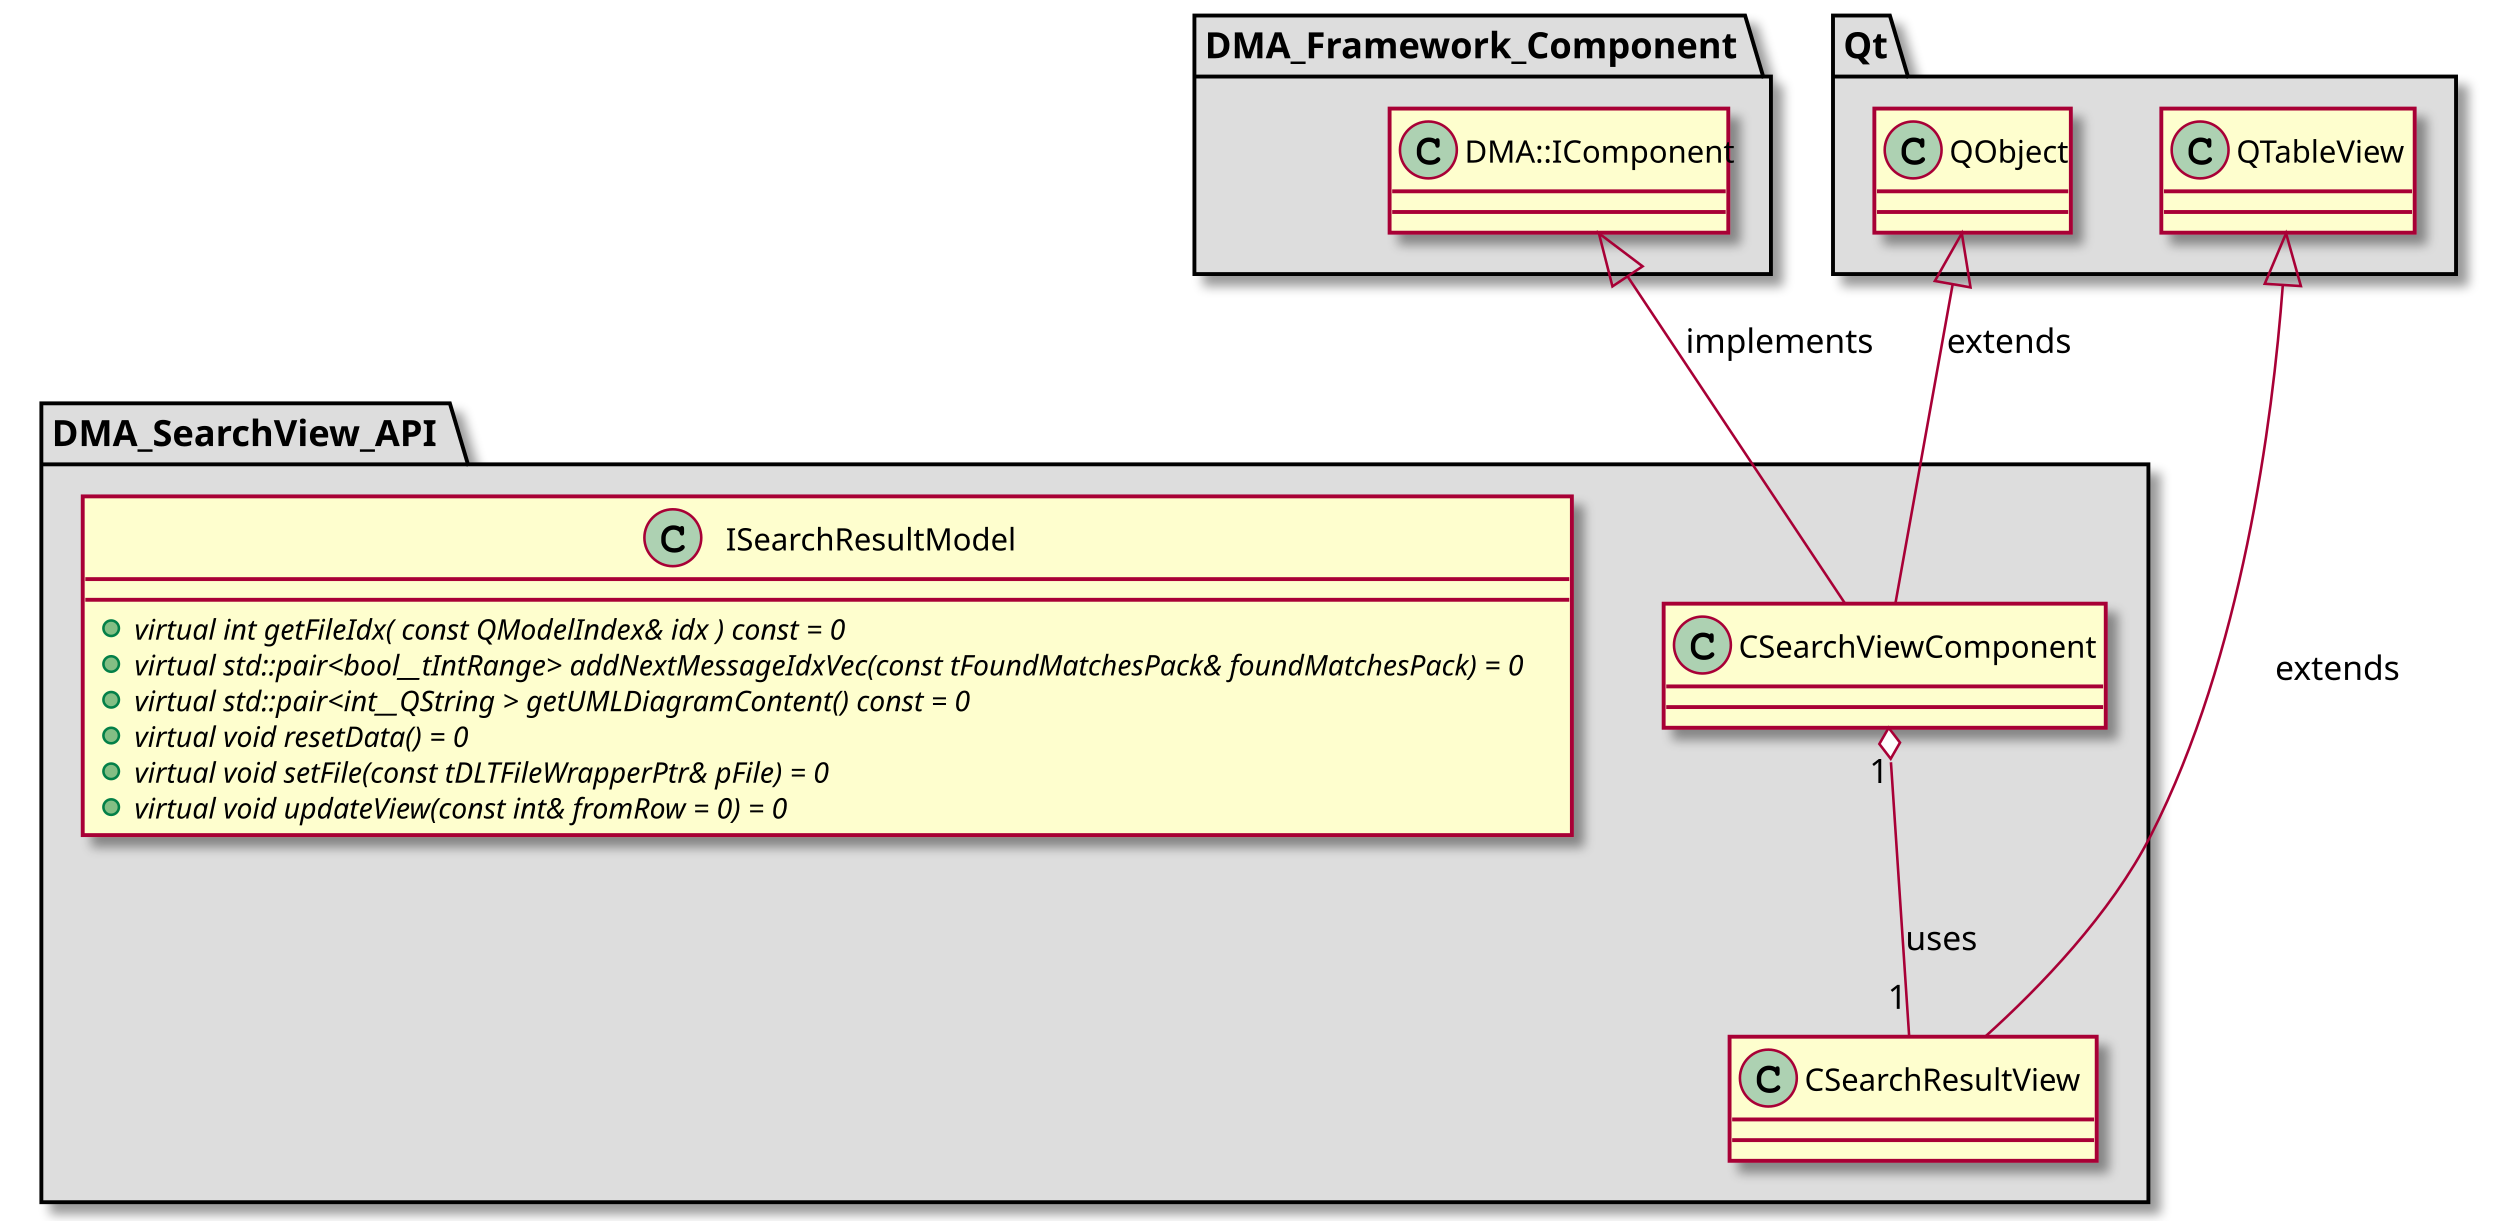
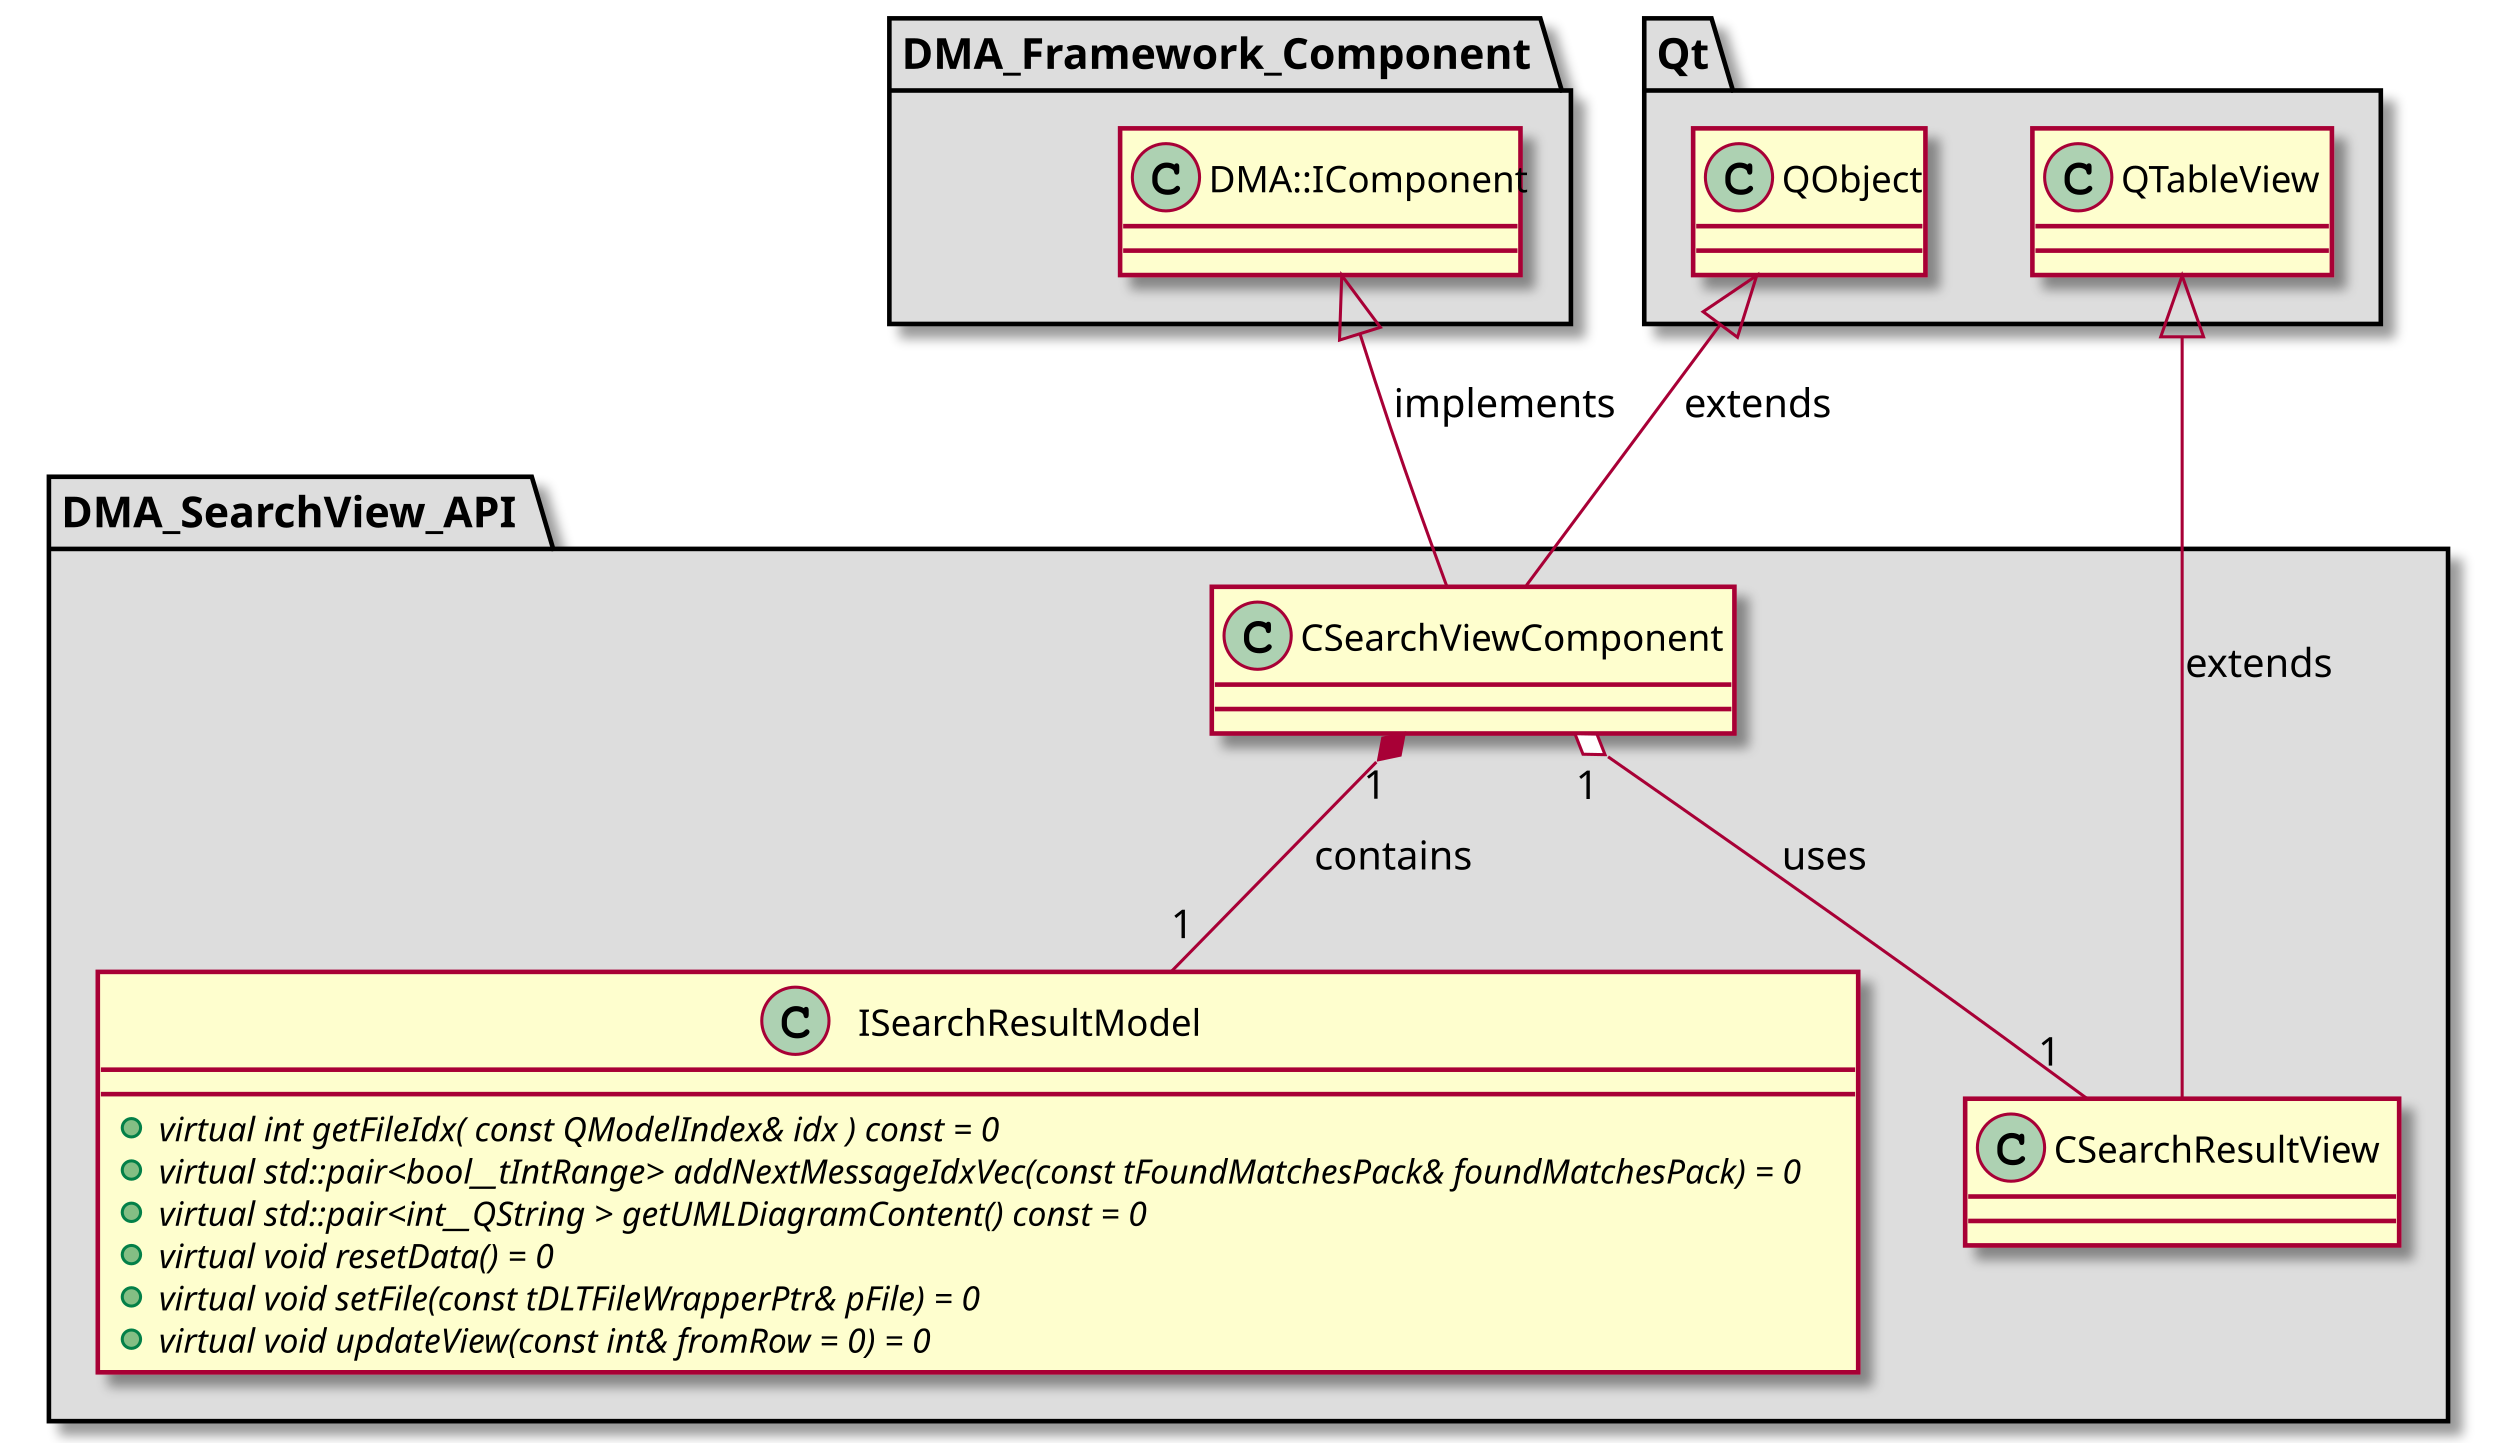
- <svg xmlns="http://www.w3.org/2000/svg" contentScriptType="application/ecmascript" contentStyleType="text/css" height="472px" preserveAspectRatio="none" style="width:967px;height:472px;background:#FEFEFE;" version="1.1" viewBox="0 0 967 472" width="967px" zoomAndPan="magnify">
+ <svg xmlns="http://www.w3.org/2000/svg" contentScriptType="application/ecmascript" contentStyleType="text/css" height="472px" preserveAspectRatio="none" style="width:818px;height:472px;background:#FEFEFE;" version="1.1" viewBox="0 0 818 472" width="818px" zoomAndPan="magnify">
  <defs>
-     <filter height="300%" id="f1fn431lnisz4c" width="300%" x="-1" y="-1">
+     <filter height="300%" id="f110l96rxs7wcw" width="300%" x="-1" y="-1">
      <feGaussianBlur result="blurOut" stdDeviation="2.0" />
      <feColorMatrix in="blurOut" result="blurOut2" type="matrix" values="0 0 0 0 0 0 0 0 0 0 0 0 0 0 0 0 0 0 .4 0" />
      <feOffset dx="4.0" dy="4.0" in="blurOut2" result="blurOut3" />
      <feBlend in="SourceGraphic" in2="blurOut3" mode="normal" />
    </filter>
  </defs>
  <g>
-     <polygon fill="#DDDDDD" filter="url(#f1fn431lnisz4c)" points="462,6,675,6,682,29.609,685,29.609,685,106,462,106,462,6" style="stroke:#000000;stroke-width:1.5;" />
-     <line style="stroke:#000000;stroke-width:1.5;" x1="462" x2="682" y1="29.609" y2="29.609" />
-     <text fill="#000000" font-family="sans-serif" font-size="14" font-weight="bold" lengthAdjust="spacingAndGlyphs" textLength="207" x="466" y="22.533">DMA_Framework_Component</text>
-     <polygon fill="#DDDDDD" filter="url(#f1fn431lnisz4c)" points="16,156,174,156,181,179.609,831,179.609,831,465,16,465,16,156" style="stroke:#000000;stroke-width:1.5;" />
+     <polygon fill="#DDDDDD" filter="url(#f110l96rxs7wcw)" points="291,6,504,6,511,29.609,514,29.609,514,106,291,106,291,6" style="stroke:#000000;stroke-width:1.5;" />
+     <line style="stroke:#000000;stroke-width:1.5;" x1="291" x2="511" y1="29.609" y2="29.609" />
+     <text fill="#000000" font-family="sans-serif" font-size="14" font-weight="bold" lengthAdjust="spacingAndGlyphs" textLength="207" x="295" y="22.533">DMA_Framework_Component</text>
+     <polygon fill="#DDDDDD" filter="url(#f110l96rxs7wcw)" points="16,156,174,156,181,179.609,801,179.609,801,465,16,465,16,156" style="stroke:#000000;stroke-width:1.5;" />
    <line style="stroke:#000000;stroke-width:1.5;" x1="16" x2="181" y1="179.609" y2="179.609" />
    <text fill="#000000" font-family="sans-serif" font-size="14" font-weight="bold" lengthAdjust="spacingAndGlyphs" textLength="152" x="20" y="172.533">DMA_SearchView_API</text>
-     <polygon fill="#DDDDDD" filter="url(#f1fn431lnisz4c)" points="709,6,731,6,738,29.609,950,29.609,950,106,709,106,709,6" style="stroke:#000000;stroke-width:1.5;" />
-     <line style="stroke:#000000;stroke-width:1.5;" x1="709" x2="738" y1="29.609" y2="29.609" />
-     <text fill="#000000" font-family="sans-serif" font-size="14" font-weight="bold" lengthAdjust="spacingAndGlyphs" textLength="16" x="713" y="22.533">Qt</text>
-     <rect codeLine="8" fill="#FEFECE" filter="url(#f1fn431lnisz4c)" height="48" id="DMA::IComponent" style="stroke:#A80036;stroke-width:1.5;" width="131" x="537.5" y="42" />
-     <ellipse cx="552.5" cy="58" fill="#ADD1B2" rx="11" ry="11" style="stroke:#A80036;stroke-width:1.0;" />
-     <path d="M555.266,53.875 Q555.422,53.656 555.609,53.547 Q555.797,53.438 556.016,53.438 Q556.391,53.438 556.625,53.695 Q556.859,53.953 556.859,54.562 L556.859,56.016 Q556.859,56.625 556.625,56.891 Q556.391,57.156 556.016,57.156 Q555.672,57.156 555.469,56.953 Q555.266,56.766 555.156,56.25 Q555.109,55.891 554.922,55.703 Q554.594,55.328 553.984,55.109 Q553.375,54.891 552.75,54.891 Q551.984,54.891 551.352,55.219 Q550.719,55.547 550.227,56.297 Q549.734,57.047 549.734,58.078 L549.734,59.172 Q549.734,60.406 550.625,61.227 Q551.516,62.047 553.109,62.047 Q554.047,62.047 554.703,61.797 Q555.094,61.641 555.516,61.203 Q555.781,60.938 555.93,60.859 Q556.078,60.781 556.281,60.781 Q556.609,60.781 556.867,61.039 Q557.125,61.297 557.125,61.641 Q557.125,61.984 556.781,62.391 Q556.281,62.969 555.484,63.297 Q554.406,63.75 553.109,63.75 Q551.594,63.75 550.391,63.125 Q549.406,62.625 548.719,61.555 Q548.031,60.484 548.031,59.203 L548.031,58.047 Q548.031,56.719 548.648,55.57 Q549.266,54.422 550.359,53.805 Q551.453,53.188 552.688,53.188 Q553.422,53.188 554.07,53.352 Q554.719,53.516 555.266,53.875 Z " fill="#000000" />
-     <text fill="#000000" font-family="sans-serif" font-size="12" lengthAdjust="spacingAndGlyphs" textLength="99" x="566.5" y="62.91">DMA::IComponent</text>
-     <line style="stroke:#A80036;stroke-width:1.5;" x1="538.5" x2="667.5" y1="74" y2="74" />
-     <line style="stroke:#A80036;stroke-width:1.5;" x1="538.5" x2="667.5" y1="82" y2="82" />
-     <rect codeLine="17" fill="#FEFECE" filter="url(#f1fn431lnisz4c)" height="48" id="CSearchResultView" style="stroke:#A80036;stroke-width:1.5;" width="142" x="669" y="401" />
-     <ellipse cx="684" cy="417" fill="#ADD1B2" rx="11" ry="11" style="stroke:#A80036;stroke-width:1.0;" />
-     <path d="M686.766,412.875 Q686.922,412.656 687.109,412.547 Q687.297,412.438 687.516,412.438 Q687.891,412.438 688.125,412.695 Q688.359,412.953 688.359,413.562 L688.359,415.016 Q688.359,415.625 688.125,415.891 Q687.891,416.156 687.516,416.156 Q687.172,416.156 686.969,415.953 Q686.766,415.766 686.656,415.25 Q686.609,414.891 686.422,414.703 Q686.094,414.328 685.484,414.109 Q684.875,413.891 684.25,413.891 Q683.484,413.891 682.852,414.219 Q682.219,414.547 681.727,415.297 Q681.234,416.047 681.234,417.078 L681.234,418.172 Q681.234,419.406 682.125,420.227 Q683.016,421.047 684.609,421.047 Q685.547,421.047 686.203,420.797 Q686.594,420.641 687.016,420.203 Q687.281,419.938 687.43,419.859 Q687.578,419.781 687.781,419.781 Q688.109,419.781 688.367,420.039 Q688.625,420.297 688.625,420.641 Q688.625,420.984 688.281,421.391 Q687.781,421.969 686.984,422.297 Q685.906,422.75 684.609,422.75 Q683.094,422.75 681.891,422.125 Q680.906,421.625 680.219,420.555 Q679.531,419.484 679.531,418.203 L679.531,417.047 Q679.531,415.719 680.148,414.57 Q680.766,413.422 681.859,412.805 Q682.953,412.188 684.188,412.188 Q684.922,412.188 685.57,412.352 Q686.219,412.516 686.766,412.875 Z " fill="#000000" />
-     <text fill="#000000" font-family="sans-serif" font-size="12" lengthAdjust="spacingAndGlyphs" textLength="110" x="698" y="421.91">CSearchResultView</text>
-     <line style="stroke:#A80036;stroke-width:1.5;" x1="670" x2="810" y1="433" y2="433" />
-     <line style="stroke:#A80036;stroke-width:1.5;" x1="670" x2="810" y1="441" y2="441" />
-     <rect codeLine="21" fill="#FEFECE" filter="url(#f1fn431lnisz4c)" height="48" id="CSearchViewComponent" style="stroke:#A80036;stroke-width:1.5;" width="171" x="643.5" y="233.5" />
-     <ellipse cx="658.5" cy="249.5" fill="#ADD1B2" rx="11" ry="11" style="stroke:#A80036;stroke-width:1.0;" />
-     <path d="M661.266,245.375 Q661.422,245.156 661.609,245.047 Q661.797,244.938 662.016,244.938 Q662.391,244.938 662.625,245.195 Q662.859,245.453 662.859,246.062 L662.859,247.516 Q662.859,248.125 662.625,248.391 Q662.391,248.656 662.016,248.656 Q661.672,248.656 661.469,248.453 Q661.266,248.266 661.156,247.75 Q661.109,247.391 660.922,247.203 Q660.594,246.828 659.984,246.609 Q659.375,246.391 658.75,246.391 Q657.984,246.391 657.352,246.719 Q656.719,247.047 656.227,247.797 Q655.734,248.547 655.734,249.578 L655.734,250.672 Q655.734,251.906 656.625,252.727 Q657.516,253.547 659.109,253.547 Q660.047,253.547 660.703,253.297 Q661.094,253.141 661.516,252.703 Q661.781,252.438 661.93,252.359 Q662.078,252.281 662.281,252.281 Q662.609,252.281 662.867,252.539 Q663.125,252.797 663.125,253.141 Q663.125,253.484 662.781,253.891 Q662.281,254.469 661.484,254.797 Q660.406,255.25 659.109,255.25 Q657.594,255.25 656.391,254.625 Q655.406,254.125 654.719,253.055 Q654.031,251.984 654.031,250.703 L654.031,249.547 Q654.031,248.219 654.648,247.07 Q655.266,245.922 656.359,245.305 Q657.453,244.688 658.688,244.688 Q659.422,244.688 660.07,244.852 Q660.719,245.016 661.266,245.375 Z " fill="#000000" />
-     <text fill="#000000" font-family="sans-serif" font-size="12" lengthAdjust="spacingAndGlyphs" textLength="139" x="672.5" y="254.41">CSearchViewComponent</text>
-     <line style="stroke:#A80036;stroke-width:1.5;" x1="644.5" x2="813.5" y1="265.5" y2="265.5" />
-     <line style="stroke:#A80036;stroke-width:1.5;" x1="644.5" x2="813.5" y1="273.5" y2="273.5" />
-     <rect codeLine="25" fill="#FEFECE" filter="url(#f1fn431lnisz4c)" height="131.016" id="ISearchResultModel" style="stroke:#A80036;stroke-width:1.5;" width="576" x="32" y="192" />
-     <ellipse cx="260.25" cy="208" fill="#ADD1B2" rx="11" ry="11" style="stroke:#A80036;stroke-width:1.0;" />
-     <path d="M263.016,203.875 Q263.172,203.656 263.359,203.547 Q263.547,203.438 263.766,203.438 Q264.141,203.438 264.375,203.695 Q264.609,203.953 264.609,204.562 L264.609,206.016 Q264.609,206.625 264.375,206.891 Q264.141,207.156 263.766,207.156 Q263.422,207.156 263.219,206.953 Q263.016,206.766 262.906,206.25 Q262.859,205.891 262.672,205.703 Q262.344,205.328 261.734,205.109 Q261.125,204.891 260.5,204.891 Q259.734,204.891 259.102,205.219 Q258.469,205.547 257.977,206.297 Q257.484,207.047 257.484,208.078 L257.484,209.172 Q257.484,210.406 258.375,211.227 Q259.266,212.047 260.859,212.047 Q261.797,212.047 262.453,211.797 Q262.844,211.641 263.266,211.203 Q263.531,210.938 263.68,210.859 Q263.828,210.781 264.031,210.781 Q264.359,210.781 264.617,211.039 Q264.875,211.297 264.875,211.641 Q264.875,211.984 264.531,212.391 Q264.031,212.969 263.234,213.297 Q262.156,213.75 260.859,213.75 Q259.344,213.75 258.141,213.125 Q257.156,212.625 256.469,211.555 Q255.781,210.484 255.781,209.203 L255.781,208.047 Q255.781,206.719 256.398,205.57 Q257.016,204.422 258.109,203.805 Q259.203,203.188 260.438,203.188 Q261.172,203.188 261.82,203.352 Q262.469,203.516 263.016,203.875 Z " fill="#000000" />
-     <text fill="#000000" font-family="sans-serif" font-size="12" lengthAdjust="spacingAndGlyphs" textLength="111" x="280.75" y="212.91">ISearchResultModel</text>
-     <line style="stroke:#A80036;stroke-width:1.5;" x1="33" x2="607" y1="224" y2="224" />
-     <line style="stroke:#A80036;stroke-width:1.5;" x1="33" x2="607" y1="232" y2="232" />
-     <ellipse cx="43" cy="243" fill="#84BE84" rx="3" ry="3" style="stroke:#038048;stroke-width:1.0;" />
-     <text fill="#000000" font-family="sans-serif" font-size="11" font-style="italic" lengthAdjust="spacingAndGlyphs" textLength="280" x="52" y="247.419">virtual int getFileIdx( const QModelIndex&amp; idx ) const = 0</text>
-     <ellipse cx="43" cy="256.836" fill="#84BE84" rx="3" ry="3" style="stroke:#038048;stroke-width:1.0;" />
-     <text fill="#000000" font-family="sans-serif" font-size="11" font-style="italic" lengthAdjust="spacingAndGlyphs" textLength="550" x="52" y="261.255">virtual std::pair&lt;bool__tIntRange&gt; addNextMessageIdxVec(const tFoundMatchesPack&amp; foundMatchesPack) = 0</text>
-     <ellipse cx="43" cy="270.672" fill="#84BE84" rx="3" ry="3" style="stroke:#038048;stroke-width:1.0;" />
-     <text fill="#000000" font-family="sans-serif" font-size="11" font-style="italic" lengthAdjust="spacingAndGlyphs" textLength="326" x="52" y="275.091">virtual std::pair&lt;int__QString &gt; getUMLDiagramContent() const = 0</text>
-     <ellipse cx="43" cy="284.508" fill="#84BE84" rx="3" ry="3" style="stroke:#038048;stroke-width:1.0;" />
-     <text fill="#000000" font-family="sans-serif" font-size="11" font-style="italic" lengthAdjust="spacingAndGlyphs" textLength="130" x="52" y="288.927">virtual void resetData() = 0</text>
-     <ellipse cx="43" cy="298.344" fill="#84BE84" rx="3" ry="3" style="stroke:#038048;stroke-width:1.0;" />
-     <text fill="#000000" font-family="sans-serif" font-size="11" font-style="italic" lengthAdjust="spacingAndGlyphs" textLength="281" x="52" y="302.763">virtual void setFile(const tDLTFileWrapperPtr&amp; pFile) = 0</text>
-     <ellipse cx="43" cy="312.18" fill="#84BE84" rx="3" ry="3" style="stroke:#038048;stroke-width:1.0;" />
-     <text fill="#000000" font-family="sans-serif" font-size="11" font-style="italic" lengthAdjust="spacingAndGlyphs" textLength="251" x="52" y="316.599">virtual void updateView(const int&amp; fromRow = 0) = 0</text>
-     <rect codeLine="40" fill="#FEFECE" filter="url(#f1fn431lnisz4c)" height="48" id="QObject" style="stroke:#A80036;stroke-width:1.5;" width="76" x="725" y="42" />
-     <ellipse cx="740" cy="58" fill="#ADD1B2" rx="11" ry="11" style="stroke:#A80036;stroke-width:1.0;" />
-     <path d="M742.766,53.875 Q742.922,53.656 743.109,53.547 Q743.297,53.438 743.516,53.438 Q743.891,53.438 744.125,53.695 Q744.359,53.953 744.359,54.562 L744.359,56.016 Q744.359,56.625 744.125,56.891 Q743.891,57.156 743.516,57.156 Q743.172,57.156 742.969,56.953 Q742.766,56.766 742.656,56.25 Q742.609,55.891 742.422,55.703 Q742.094,55.328 741.484,55.109 Q740.875,54.891 740.25,54.891 Q739.484,54.891 738.852,55.219 Q738.219,55.547 737.727,56.297 Q737.234,57.047 737.234,58.078 L737.234,59.172 Q737.234,60.406 738.125,61.227 Q739.016,62.047 740.609,62.047 Q741.547,62.047 742.203,61.797 Q742.594,61.641 743.016,61.203 Q743.281,60.938 743.43,60.859 Q743.578,60.781 743.781,60.781 Q744.109,60.781 744.367,61.039 Q744.625,61.297 744.625,61.641 Q744.625,61.984 744.281,62.391 Q743.781,62.969 742.984,63.297 Q741.906,63.75 740.609,63.75 Q739.094,63.75 737.891,63.125 Q736.906,62.625 736.219,61.555 Q735.531,60.484 735.531,59.203 L735.531,58.047 Q735.531,56.719 736.148,55.57 Q736.766,54.422 737.859,53.805 Q738.953,53.188 740.188,53.188 Q740.922,53.188 741.57,53.352 Q742.219,53.516 742.766,53.875 Z " fill="#000000" />
-     <text fill="#000000" font-family="sans-serif" font-size="12" lengthAdjust="spacingAndGlyphs" textLength="44" x="754" y="62.91">QObject</text>
-     <line style="stroke:#A80036;stroke-width:1.5;" x1="726" x2="800" y1="74" y2="74" />
-     <line style="stroke:#A80036;stroke-width:1.5;" x1="726" x2="800" y1="82" y2="82" />
-     <rect codeLine="44" fill="#FEFECE" filter="url(#f1fn431lnisz4c)" height="48" id="QTableView" style="stroke:#A80036;stroke-width:1.5;" width="98" x="836" y="42" />
-     <ellipse cx="851" cy="58" fill="#ADD1B2" rx="11" ry="11" style="stroke:#A80036;stroke-width:1.0;" />
-     <path d="M853.766,53.875 Q853.922,53.656 854.109,53.547 Q854.297,53.438 854.516,53.438 Q854.891,53.438 855.125,53.695 Q855.359,53.953 855.359,54.562 L855.359,56.016 Q855.359,56.625 855.125,56.891 Q854.891,57.156 854.516,57.156 Q854.172,57.156 853.969,56.953 Q853.766,56.766 853.656,56.25 Q853.609,55.891 853.422,55.703 Q853.094,55.328 852.484,55.109 Q851.875,54.891 851.25,54.891 Q850.484,54.891 849.852,55.219 Q849.219,55.547 848.727,56.297 Q848.234,57.047 848.234,58.078 L848.234,59.172 Q848.234,60.406 849.125,61.227 Q850.016,62.047 851.609,62.047 Q852.547,62.047 853.203,61.797 Q853.594,61.641 854.016,61.203 Q854.281,60.938 854.43,60.859 Q854.578,60.781 854.781,60.781 Q855.109,60.781 855.367,61.039 Q855.625,61.297 855.625,61.641 Q855.625,61.984 855.281,62.391 Q854.781,62.969 853.984,63.297 Q852.906,63.75 851.609,63.75 Q850.094,63.75 848.891,63.125 Q847.906,62.625 847.219,61.555 Q846.531,60.484 846.531,59.203 L846.531,58.047 Q846.531,56.719 847.148,55.57 Q847.766,54.422 848.859,53.805 Q849.953,53.188 851.188,53.188 Q851.922,53.188 852.57,53.352 Q853.219,53.516 853.766,53.875 Z " fill="#000000" />
-     <text fill="#000000" font-family="sans-serif" font-size="12" lengthAdjust="spacingAndGlyphs" textLength="66" x="865" y="62.91">QTableView</text>
-     <line style="stroke:#A80036;stroke-width:1.5;" x1="837" x2="933" y1="74" y2="74" />
-     <line style="stroke:#A80036;stroke-width:1.5;" x1="837" x2="933" y1="82" y2="82" />
-     <path codeLine="51" d="M882.984,110.406 C879.005,163.26 867.174,254.007 832,323 C816.379,353.64 788.939,381.973 768.079,400.783 " fill="none" id="QTableView-backto-CSearchResultView" style="stroke:#A80036;stroke-width:1.0;" />
-     <polygon fill="none" points="876.01,109.768,884.254,90.248,889.982,110.648,876.01,109.768" style="stroke:#A80036;stroke-width:1.0;" />
-     <text fill="#000000" font-family="sans-serif" font-size="13" lengthAdjust="spacingAndGlyphs" textLength="46" x="880" y="262.995">extends</text>
-     <path codeLine="52" d="M629.541,106.916 C655.052,145.285 692.725,201.944 713.621,233.37 " fill="none" id="DMA::IComponent-backto-CSearchViewComponent" style="stroke:#A80036;stroke-width:1.0;" />
-     <polygon fill="none" points="623.695,110.767,618.45,90.236,635.353,103.015,623.695,110.767" style="stroke:#A80036;stroke-width:1.0;" />
-     <text fill="#000000" font-family="sans-serif" font-size="13" lengthAdjust="spacingAndGlyphs" textLength="67" x="652" y="136.495">implements</text>
-     <path codeLine="53" d="M755.27,110.081 C748.406,148.343 738.635,202.797 733.15,233.37 " fill="none" id="QObject-backto-CSearchViewComponent" style="stroke:#A80036;stroke-width:1.0;" />
-     <polygon fill="none" points="748.409,108.686,758.831,90.236,762.189,111.158,748.409,108.686" style="stroke:#A80036;stroke-width:1.0;" />
-     <text fill="#000000" font-family="sans-serif" font-size="13" lengthAdjust="spacingAndGlyphs" textLength="46" x="753" y="136.495">extends</text>
-     <path codeLine="56" d="M731.415,294.835 C733.563,327.148 736.638,373.419 738.466,400.917 " fill="none" id="CSearchViewComponent-backto-CSearchResultView" style="stroke:#A80036;stroke-width:1.0;" />
-     <polygon fill="#FEFEFE" points="730.53,281.512,726.936,287.764,731.325,293.486,734.919,287.234,730.53,281.512" style="stroke:#A80036;stroke-width:1.0;" />
-     <text fill="#000000" font-family="sans-serif" font-size="13" lengthAdjust="spacingAndGlyphs" textLength="28" x="737" y="367.495">uses</text>
-     <text fill="#000000" font-family="sans-serif" font-size="13" lengthAdjust="spacingAndGlyphs" textLength="7" x="723.05" y="302.853">1</text>
-     <text fill="#000000" font-family="sans-serif" font-size="13" lengthAdjust="spacingAndGlyphs" textLength="7" x="730.176" y="390.236">1</text>
+     <polygon fill="#DDDDDD" filter="url(#f110l96rxs7wcw)" points="538,6,560,6,567,29.609,779,29.609,779,106,538,106,538,6" style="stroke:#000000;stroke-width:1.5;" />
+     <line style="stroke:#000000;stroke-width:1.5;" x1="538" x2="567" y1="29.609" y2="29.609" />
+     <text fill="#000000" font-family="sans-serif" font-size="14" font-weight="bold" lengthAdjust="spacingAndGlyphs" textLength="16" x="542" y="22.533">Qt</text>
+     <rect codeLine="8" fill="#FEFECE" filter="url(#f110l96rxs7wcw)" height="48" id="DMA::IComponent" style="stroke:#A80036;stroke-width:1.5;" width="131" x="366.5" y="42" />
+     <ellipse cx="381.5" cy="58" fill="#ADD1B2" rx="11" ry="11" style="stroke:#A80036;stroke-width:1.0;" />
+     <path d="M384.266,53.875 Q384.422,53.656 384.609,53.547 Q384.797,53.438 385.016,53.438 Q385.391,53.438 385.625,53.695 Q385.859,53.953 385.859,54.562 L385.859,56.016 Q385.859,56.625 385.625,56.891 Q385.391,57.156 385.016,57.156 Q384.672,57.156 384.469,56.953 Q384.266,56.766 384.156,56.25 Q384.109,55.891 383.922,55.703 Q383.594,55.328 382.984,55.109 Q382.375,54.891 381.75,54.891 Q380.984,54.891 380.352,55.219 Q379.719,55.547 379.227,56.297 Q378.734,57.047 378.734,58.078 L378.734,59.172 Q378.734,60.406 379.625,61.227 Q380.516,62.047 382.109,62.047 Q383.047,62.047 383.703,61.797 Q384.094,61.641 384.516,61.203 Q384.781,60.938 384.93,60.859 Q385.078,60.781 385.281,60.781 Q385.609,60.781 385.867,61.039 Q386.125,61.297 386.125,61.641 Q386.125,61.984 385.781,62.391 Q385.281,62.969 384.484,63.297 Q383.406,63.75 382.109,63.75 Q380.594,63.75 379.391,63.125 Q378.406,62.625 377.719,61.555 Q377.031,60.484 377.031,59.203 L377.031,58.047 Q377.031,56.719 377.648,55.57 Q378.266,54.422 379.359,53.805 Q380.453,53.188 381.688,53.188 Q382.422,53.188 383.07,53.352 Q383.719,53.516 384.266,53.875 Z " fill="#000000" />
+     <text fill="#000000" font-family="sans-serif" font-size="12" lengthAdjust="spacingAndGlyphs" textLength="99" x="395.5" y="62.91">DMA::IComponent</text>
+     <line style="stroke:#A80036;stroke-width:1.5;" x1="367.5" x2="496.5" y1="74" y2="74" />
+     <line style="stroke:#A80036;stroke-width:1.5;" x1="367.5" x2="496.5" y1="82" y2="82" />
+     <rect codeLine="17" fill="#FEFECE" filter="url(#f110l96rxs7wcw)" height="48" id="CSearchResultView" style="stroke:#A80036;stroke-width:1.5;" width="142" x="643" y="359.5" />
+     <ellipse cx="658" cy="375.5" fill="#ADD1B2" rx="11" ry="11" style="stroke:#A80036;stroke-width:1.0;" />
+     <path d="M660.766,371.375 Q660.922,371.156 661.109,371.047 Q661.297,370.938 661.516,370.938 Q661.891,370.938 662.125,371.195 Q662.359,371.453 662.359,372.062 L662.359,373.516 Q662.359,374.125 662.125,374.391 Q661.891,374.656 661.516,374.656 Q661.172,374.656 660.969,374.453 Q660.766,374.266 660.656,373.75 Q660.609,373.391 660.422,373.203 Q660.094,372.828 659.484,372.609 Q658.875,372.391 658.25,372.391 Q657.484,372.391 656.852,372.719 Q656.219,373.047 655.727,373.797 Q655.234,374.547 655.234,375.578 L655.234,376.672 Q655.234,377.906 656.125,378.727 Q657.016,379.547 658.609,379.547 Q659.547,379.547 660.203,379.297 Q660.594,379.141 661.016,378.703 Q661.281,378.438 661.43,378.359 Q661.578,378.281 661.781,378.281 Q662.109,378.281 662.367,378.539 Q662.625,378.797 662.625,379.141 Q662.625,379.484 662.281,379.891 Q661.781,380.469 660.984,380.797 Q659.906,381.25 658.609,381.25 Q657.094,381.25 655.891,380.625 Q654.906,380.125 654.219,379.055 Q653.531,377.984 653.531,376.703 L653.531,375.547 Q653.531,374.219 654.148,373.07 Q654.766,371.922 655.859,371.305 Q656.953,370.688 658.188,370.688 Q658.922,370.688 659.57,370.852 Q660.219,371.016 660.766,371.375 Z " fill="#000000" />
+     <text fill="#000000" font-family="sans-serif" font-size="12" lengthAdjust="spacingAndGlyphs" textLength="110" x="672" y="380.41">CSearchResultView</text>
+     <line style="stroke:#A80036;stroke-width:1.5;" x1="644" x2="784" y1="391.5" y2="391.5" />
+     <line style="stroke:#A80036;stroke-width:1.5;" x1="644" x2="784" y1="399.5" y2="399.5" />
+     <rect codeLine="21" fill="#FEFECE" filter="url(#f110l96rxs7wcw)" height="48" id="CSearchViewComponent" style="stroke:#A80036;stroke-width:1.5;" width="171" x="396.5" y="192" />
+     <ellipse cx="411.5" cy="208" fill="#ADD1B2" rx="11" ry="11" style="stroke:#A80036;stroke-width:1.0;" />
+     <path d="M414.266,203.875 Q414.422,203.656 414.609,203.547 Q414.797,203.438 415.016,203.438 Q415.391,203.438 415.625,203.695 Q415.859,203.953 415.859,204.562 L415.859,206.016 Q415.859,206.625 415.625,206.891 Q415.391,207.156 415.016,207.156 Q414.672,207.156 414.469,206.953 Q414.266,206.766 414.156,206.25 Q414.109,205.891 413.922,205.703 Q413.594,205.328 412.984,205.109 Q412.375,204.891 411.75,204.891 Q410.984,204.891 410.352,205.219 Q409.719,205.547 409.227,206.297 Q408.734,207.047 408.734,208.078 L408.734,209.172 Q408.734,210.406 409.625,211.227 Q410.516,212.047 412.109,212.047 Q413.047,212.047 413.703,211.797 Q414.094,211.641 414.516,211.203 Q414.781,210.938 414.93,210.859 Q415.078,210.781 415.281,210.781 Q415.609,210.781 415.867,211.039 Q416.125,211.297 416.125,211.641 Q416.125,211.984 415.781,212.391 Q415.281,212.969 414.484,213.297 Q413.406,213.75 412.109,213.75 Q410.594,213.75 409.391,213.125 Q408.406,212.625 407.719,211.555 Q407.031,210.484 407.031,209.203 L407.031,208.047 Q407.031,206.719 407.648,205.57 Q408.266,204.422 409.359,203.805 Q410.453,203.188 411.688,203.188 Q412.422,203.188 413.07,203.352 Q413.719,203.516 414.266,203.875 Z " fill="#000000" />
+     <text fill="#000000" font-family="sans-serif" font-size="12" lengthAdjust="spacingAndGlyphs" textLength="139" x="425.5" y="212.91">CSearchViewComponent</text>
+     <line style="stroke:#A80036;stroke-width:1.5;" x1="397.5" x2="566.5" y1="224" y2="224" />
+     <line style="stroke:#A80036;stroke-width:1.5;" x1="397.5" x2="566.5" y1="232" y2="232" />
+     <rect codeLine="25" fill="#FEFECE" filter="url(#f110l96rxs7wcw)" height="131.016" id="ISearchResultModel" style="stroke:#A80036;stroke-width:1.5;" width="576" x="32" y="318" />
+     <ellipse cx="260.25" cy="334" fill="#ADD1B2" rx="11" ry="11" style="stroke:#A80036;stroke-width:1.0;" />
+     <path d="M263.016,329.875 Q263.172,329.656 263.359,329.547 Q263.547,329.438 263.766,329.438 Q264.141,329.438 264.375,329.695 Q264.609,329.953 264.609,330.562 L264.609,332.016 Q264.609,332.625 264.375,332.891 Q264.141,333.156 263.766,333.156 Q263.422,333.156 263.219,332.953 Q263.016,332.766 262.906,332.25 Q262.859,331.891 262.672,331.703 Q262.344,331.328 261.734,331.109 Q261.125,330.891 260.5,330.891 Q259.734,330.891 259.102,331.219 Q258.469,331.547 257.977,332.297 Q257.484,333.047 257.484,334.078 L257.484,335.172 Q257.484,336.406 258.375,337.227 Q259.266,338.047 260.859,338.047 Q261.797,338.047 262.453,337.797 Q262.844,337.641 263.266,337.203 Q263.531,336.938 263.68,336.859 Q263.828,336.781 264.031,336.781 Q264.359,336.781 264.617,337.039 Q264.875,337.297 264.875,337.641 Q264.875,337.984 264.531,338.391 Q264.031,338.969 263.234,339.297 Q262.156,339.75 260.859,339.75 Q259.344,339.75 258.141,339.125 Q257.156,338.625 256.469,337.555 Q255.781,336.484 255.781,335.203 L255.781,334.047 Q255.781,332.719 256.398,331.57 Q257.016,330.422 258.109,329.805 Q259.203,329.188 260.438,329.188 Q261.172,329.188 261.82,329.352 Q262.469,329.516 263.016,329.875 Z " fill="#000000" />
+     <text fill="#000000" font-family="sans-serif" font-size="12" lengthAdjust="spacingAndGlyphs" textLength="111" x="280.75" y="338.91">ISearchResultModel</text>
+     <line style="stroke:#A80036;stroke-width:1.5;" x1="33" x2="607" y1="350" y2="350" />
+     <line style="stroke:#A80036;stroke-width:1.5;" x1="33" x2="607" y1="358" y2="358" />
+     <ellipse cx="43" cy="369" fill="#84BE84" rx="3" ry="3" style="stroke:#038048;stroke-width:1.0;" />
+     <text fill="#000000" font-family="sans-serif" font-size="11" font-style="italic" lengthAdjust="spacingAndGlyphs" textLength="280" x="52" y="373.419">virtual int getFileIdx( const QModelIndex&amp; idx ) const = 0</text>
+     <ellipse cx="43" cy="382.836" fill="#84BE84" rx="3" ry="3" style="stroke:#038048;stroke-width:1.0;" />
+     <text fill="#000000" font-family="sans-serif" font-size="11" font-style="italic" lengthAdjust="spacingAndGlyphs" textLength="550" x="52" y="387.255">virtual std::pair&lt;bool__tIntRange&gt; addNextMessageIdxVec(const tFoundMatchesPack&amp; foundMatchesPack) = 0</text>
+     <ellipse cx="43" cy="396.672" fill="#84BE84" rx="3" ry="3" style="stroke:#038048;stroke-width:1.0;" />
+     <text fill="#000000" font-family="sans-serif" font-size="11" font-style="italic" lengthAdjust="spacingAndGlyphs" textLength="326" x="52" y="401.091">virtual std::pair&lt;int__QString &gt; getUMLDiagramContent() const = 0</text>
+     <ellipse cx="43" cy="410.508" fill="#84BE84" rx="3" ry="3" style="stroke:#038048;stroke-width:1.0;" />
+     <text fill="#000000" font-family="sans-serif" font-size="11" font-style="italic" lengthAdjust="spacingAndGlyphs" textLength="130" x="52" y="414.927">virtual void resetData() = 0</text>
+     <ellipse cx="43" cy="424.344" fill="#84BE84" rx="3" ry="3" style="stroke:#038048;stroke-width:1.0;" />
+     <text fill="#000000" font-family="sans-serif" font-size="11" font-style="italic" lengthAdjust="spacingAndGlyphs" textLength="281" x="52" y="428.763">virtual void setFile(const tDLTFileWrapperPtr&amp; pFile) = 0</text>
+     <ellipse cx="43" cy="438.18" fill="#84BE84" rx="3" ry="3" style="stroke:#038048;stroke-width:1.0;" />
+     <text fill="#000000" font-family="sans-serif" font-size="11" font-style="italic" lengthAdjust="spacingAndGlyphs" textLength="251" x="52" y="442.599">virtual void updateView(const int&amp; fromRow = 0) = 0</text>
+     <rect codeLine="40" fill="#FEFECE" filter="url(#f110l96rxs7wcw)" height="48" id="QObject" style="stroke:#A80036;stroke-width:1.5;" width="76" x="554" y="42" />
+     <ellipse cx="569" cy="58" fill="#ADD1B2" rx="11" ry="11" style="stroke:#A80036;stroke-width:1.0;" />
+     <path d="M571.766,53.875 Q571.922,53.656 572.109,53.547 Q572.297,53.438 572.516,53.438 Q572.891,53.438 573.125,53.695 Q573.359,53.953 573.359,54.562 L573.359,56.016 Q573.359,56.625 573.125,56.891 Q572.891,57.156 572.516,57.156 Q572.172,57.156 571.969,56.953 Q571.766,56.766 571.656,56.25 Q571.609,55.891 571.422,55.703 Q571.094,55.328 570.484,55.109 Q569.875,54.891 569.25,54.891 Q568.484,54.891 567.852,55.219 Q567.219,55.547 566.727,56.297 Q566.234,57.047 566.234,58.078 L566.234,59.172 Q566.234,60.406 567.125,61.227 Q568.016,62.047 569.609,62.047 Q570.547,62.047 571.203,61.797 Q571.594,61.641 572.016,61.203 Q572.281,60.938 572.43,60.859 Q572.578,60.781 572.781,60.781 Q573.109,60.781 573.367,61.039 Q573.625,61.297 573.625,61.641 Q573.625,61.984 573.281,62.391 Q572.781,62.969 571.984,63.297 Q570.906,63.75 569.609,63.75 Q568.094,63.75 566.891,63.125 Q565.906,62.625 565.219,61.555 Q564.531,60.484 564.531,59.203 L564.531,58.047 Q564.531,56.719 565.148,55.57 Q565.766,54.422 566.859,53.805 Q567.953,53.188 569.188,53.188 Q569.922,53.188 570.57,53.352 Q571.219,53.516 571.766,53.875 Z " fill="#000000" />
+     <text fill="#000000" font-family="sans-serif" font-size="12" lengthAdjust="spacingAndGlyphs" textLength="44" x="583" y="62.91">QObject</text>
+     <line style="stroke:#A80036;stroke-width:1.5;" x1="555" x2="629" y1="74" y2="74" />
+     <line style="stroke:#A80036;stroke-width:1.5;" x1="555" x2="629" y1="82" y2="82" />
+     <rect codeLine="44" fill="#FEFECE" filter="url(#f110l96rxs7wcw)" height="48" id="QTableView" style="stroke:#A80036;stroke-width:1.5;" width="98" x="665" y="42" />
+     <ellipse cx="680" cy="58" fill="#ADD1B2" rx="11" ry="11" style="stroke:#A80036;stroke-width:1.0;" />
+     <path d="M682.766,53.875 Q682.922,53.656 683.109,53.547 Q683.297,53.438 683.516,53.438 Q683.891,53.438 684.125,53.695 Q684.359,53.953 684.359,54.562 L684.359,56.016 Q684.359,56.625 684.125,56.891 Q683.891,57.156 683.516,57.156 Q683.172,57.156 682.969,56.953 Q682.766,56.766 682.656,56.25 Q682.609,55.891 682.422,55.703 Q682.094,55.328 681.484,55.109 Q680.875,54.891 680.25,54.891 Q679.484,54.891 678.852,55.219 Q678.219,55.547 677.727,56.297 Q677.234,57.047 677.234,58.078 L677.234,59.172 Q677.234,60.406 678.125,61.227 Q679.016,62.047 680.609,62.047 Q681.547,62.047 682.203,61.797 Q682.594,61.641 683.016,61.203 Q683.281,60.938 683.43,60.859 Q683.578,60.781 683.781,60.781 Q684.109,60.781 684.367,61.039 Q684.625,61.297 684.625,61.641 Q684.625,61.984 684.281,62.391 Q683.781,62.969 682.984,63.297 Q681.906,63.75 680.609,63.75 Q679.094,63.75 677.891,63.125 Q676.906,62.625 676.219,61.555 Q675.531,60.484 675.531,59.203 L675.531,58.047 Q675.531,56.719 676.148,55.57 Q676.766,54.422 677.859,53.805 Q678.953,53.188 680.188,53.188 Q680.922,53.188 681.57,53.352 Q682.219,53.516 682.766,53.875 Z " fill="#000000" />
+     <text fill="#000000" font-family="sans-serif" font-size="12" lengthAdjust="spacingAndGlyphs" textLength="66" x="694" y="62.91">QTableView</text>
+     <line style="stroke:#A80036;stroke-width:1.5;" x1="666" x2="762" y1="74" y2="74" />
+     <line style="stroke:#A80036;stroke-width:1.5;" x1="666" x2="762" y1="82" y2="82" />
+     <path codeLine="51" d="M714,110.247 C714,177.962 714,306.7 714,359.267 " fill="none" id="QTableView-backto-CSearchResultView" style="stroke:#A80036;stroke-width:1.0;" />
+     <polygon fill="none" points="707,110.2,714,90.199,721,110.199,707,110.2" style="stroke:#A80036;stroke-width:1.0;" />
+     <text fill="#000000" font-family="sans-serif" font-size="13" lengthAdjust="spacingAndGlyphs" textLength="46" x="715" y="221.495">extends</text>
+     <path codeLine="52" d="M445.044,109.411 C448.224,119.464 451.671,130.132 455,140 C460.884,157.44 467.942,177.002 473.366,191.774 " fill="none" id="DMA::IComponent-backto-CSearchViewComponent" style="stroke:#A80036;stroke-width:1.0;" />
+     <polygon fill="none" points="438.291,111.269,439.015,90.092,451.656,107.098,438.291,111.269" style="stroke:#A80036;stroke-width:1.0;" />
+     <text fill="#000000" font-family="sans-serif" font-size="13" lengthAdjust="spacingAndGlyphs" textLength="67" x="456" y="136.495">implements</text>
+     <path codeLine="53" d="M562.861,106.205 C542.667,133.375 516.451,168.648 499.43,191.549 " fill="none" id="QObject-backto-CSearchViewComponent" style="stroke:#A80036;stroke-width:1.0;" />
+     <polygon fill="none" points="557.264,102.001,574.813,90.125,568.5,110.353,557.264,102.001" style="stroke:#A80036;stroke-width:1.0;" />
+     <text fill="#000000" font-family="sans-serif" font-size="13" lengthAdjust="spacingAndGlyphs" textLength="46" x="551" y="136.495">extends</text>
+     <path codeLine="56" d="M526.165,247.622 C554.745,267.526 592.7,294.122 626,318 C644.934,331.577 665.989,346.997 682.755,359.355 " fill="none" id="CSearchViewComponent-backto-CSearchResultView" style="stroke:#A80036;stroke-width:1.0;" />
+     <polygon fill="#FEFEFE" points="515.311,240.072,517.952,246.782,525.162,246.925,522.521,240.215,515.311,240.072" style="stroke:#A80036;stroke-width:1.0;" />
+     <text fill="#000000" font-family="sans-serif" font-size="13" lengthAdjust="spacingAndGlyphs" textLength="28" x="583" y="284.495">uses</text>
+     <text fill="#000000" font-family="sans-serif" font-size="13" lengthAdjust="spacingAndGlyphs" textLength="7" x="515.577" y="261.428">1</text>
+     <text fill="#000000" font-family="sans-serif" font-size="13" lengthAdjust="spacingAndGlyphs" textLength="7" x="666.852" y="348.658">1</text>
+     <path codeLine="57" d="M450.334,249.35 C431.226,268.871 406.2,294.437 383.192,317.943 " fill="none" id="CSearchViewComponent-backto-ISearchResultModel" style="stroke:#A80036;stroke-width:1.0;" />
+     <polygon fill="#A80036" points="459.475,240.012,452.419,241.501,451.08,248.587,458.136,247.098,459.475,240.012" style="stroke:#A80036;stroke-width:1.0;" />
+     <text fill="#000000" font-family="sans-serif" font-size="13" lengthAdjust="spacingAndGlyphs" textLength="49" x="430" y="284.495">contains</text>
+     <text fill="#000000" font-family="sans-serif" font-size="13" lengthAdjust="spacingAndGlyphs" textLength="7" x="446.131" y="261.353">1</text>
+     <text fill="#000000" font-family="sans-serif" font-size="13" lengthAdjust="spacingAndGlyphs" textLength="7" x="383.094" y="306.952">1</text>
  </g>
</svg>
